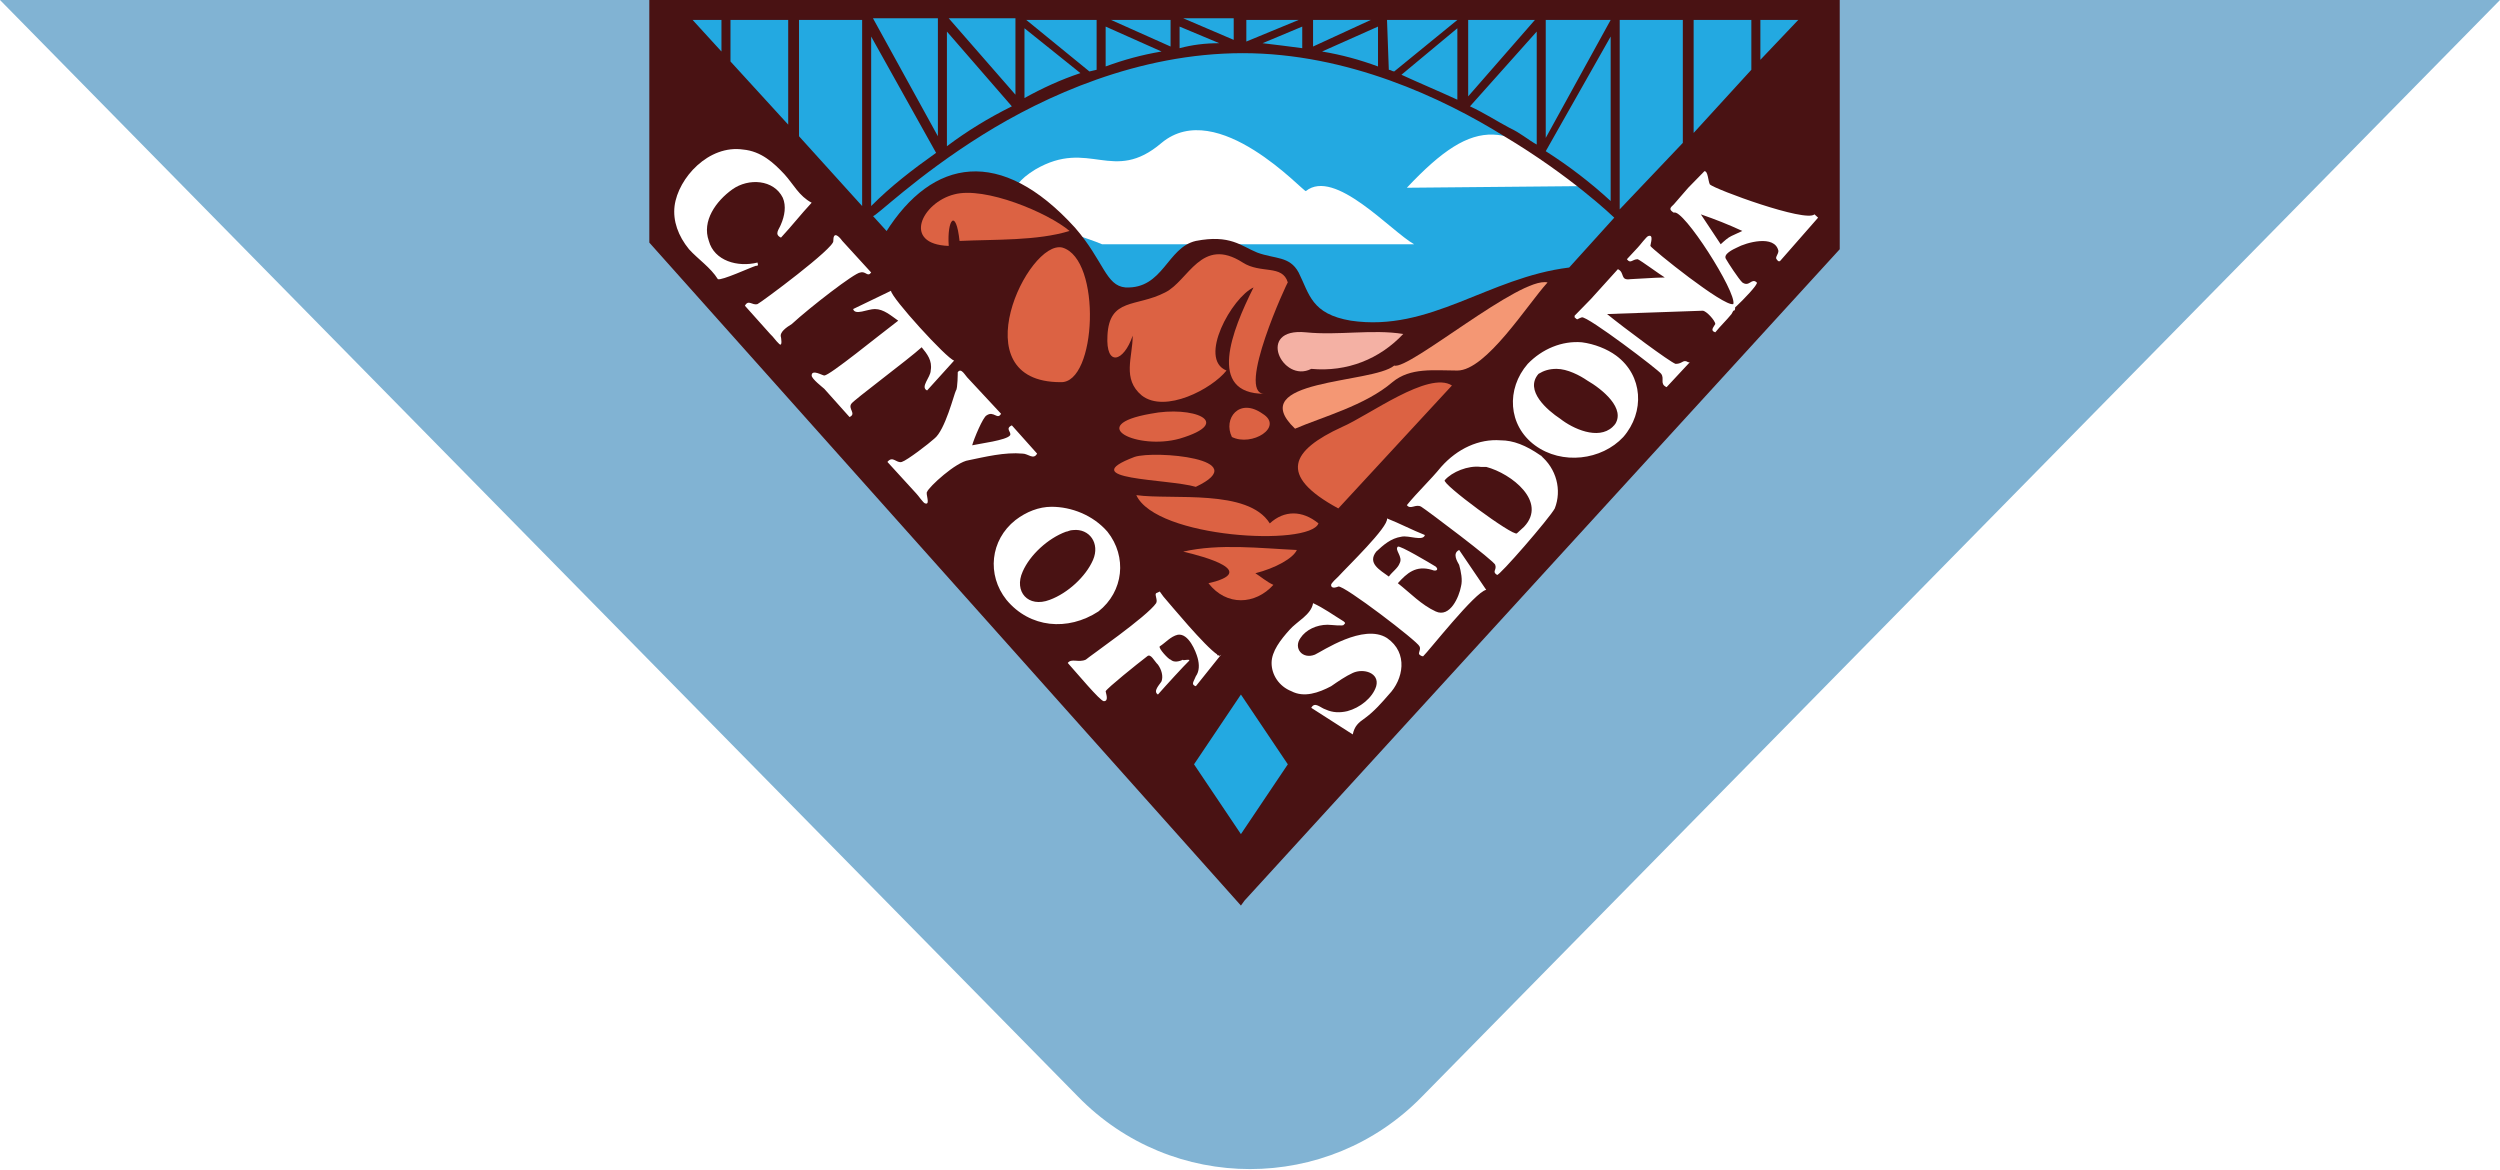
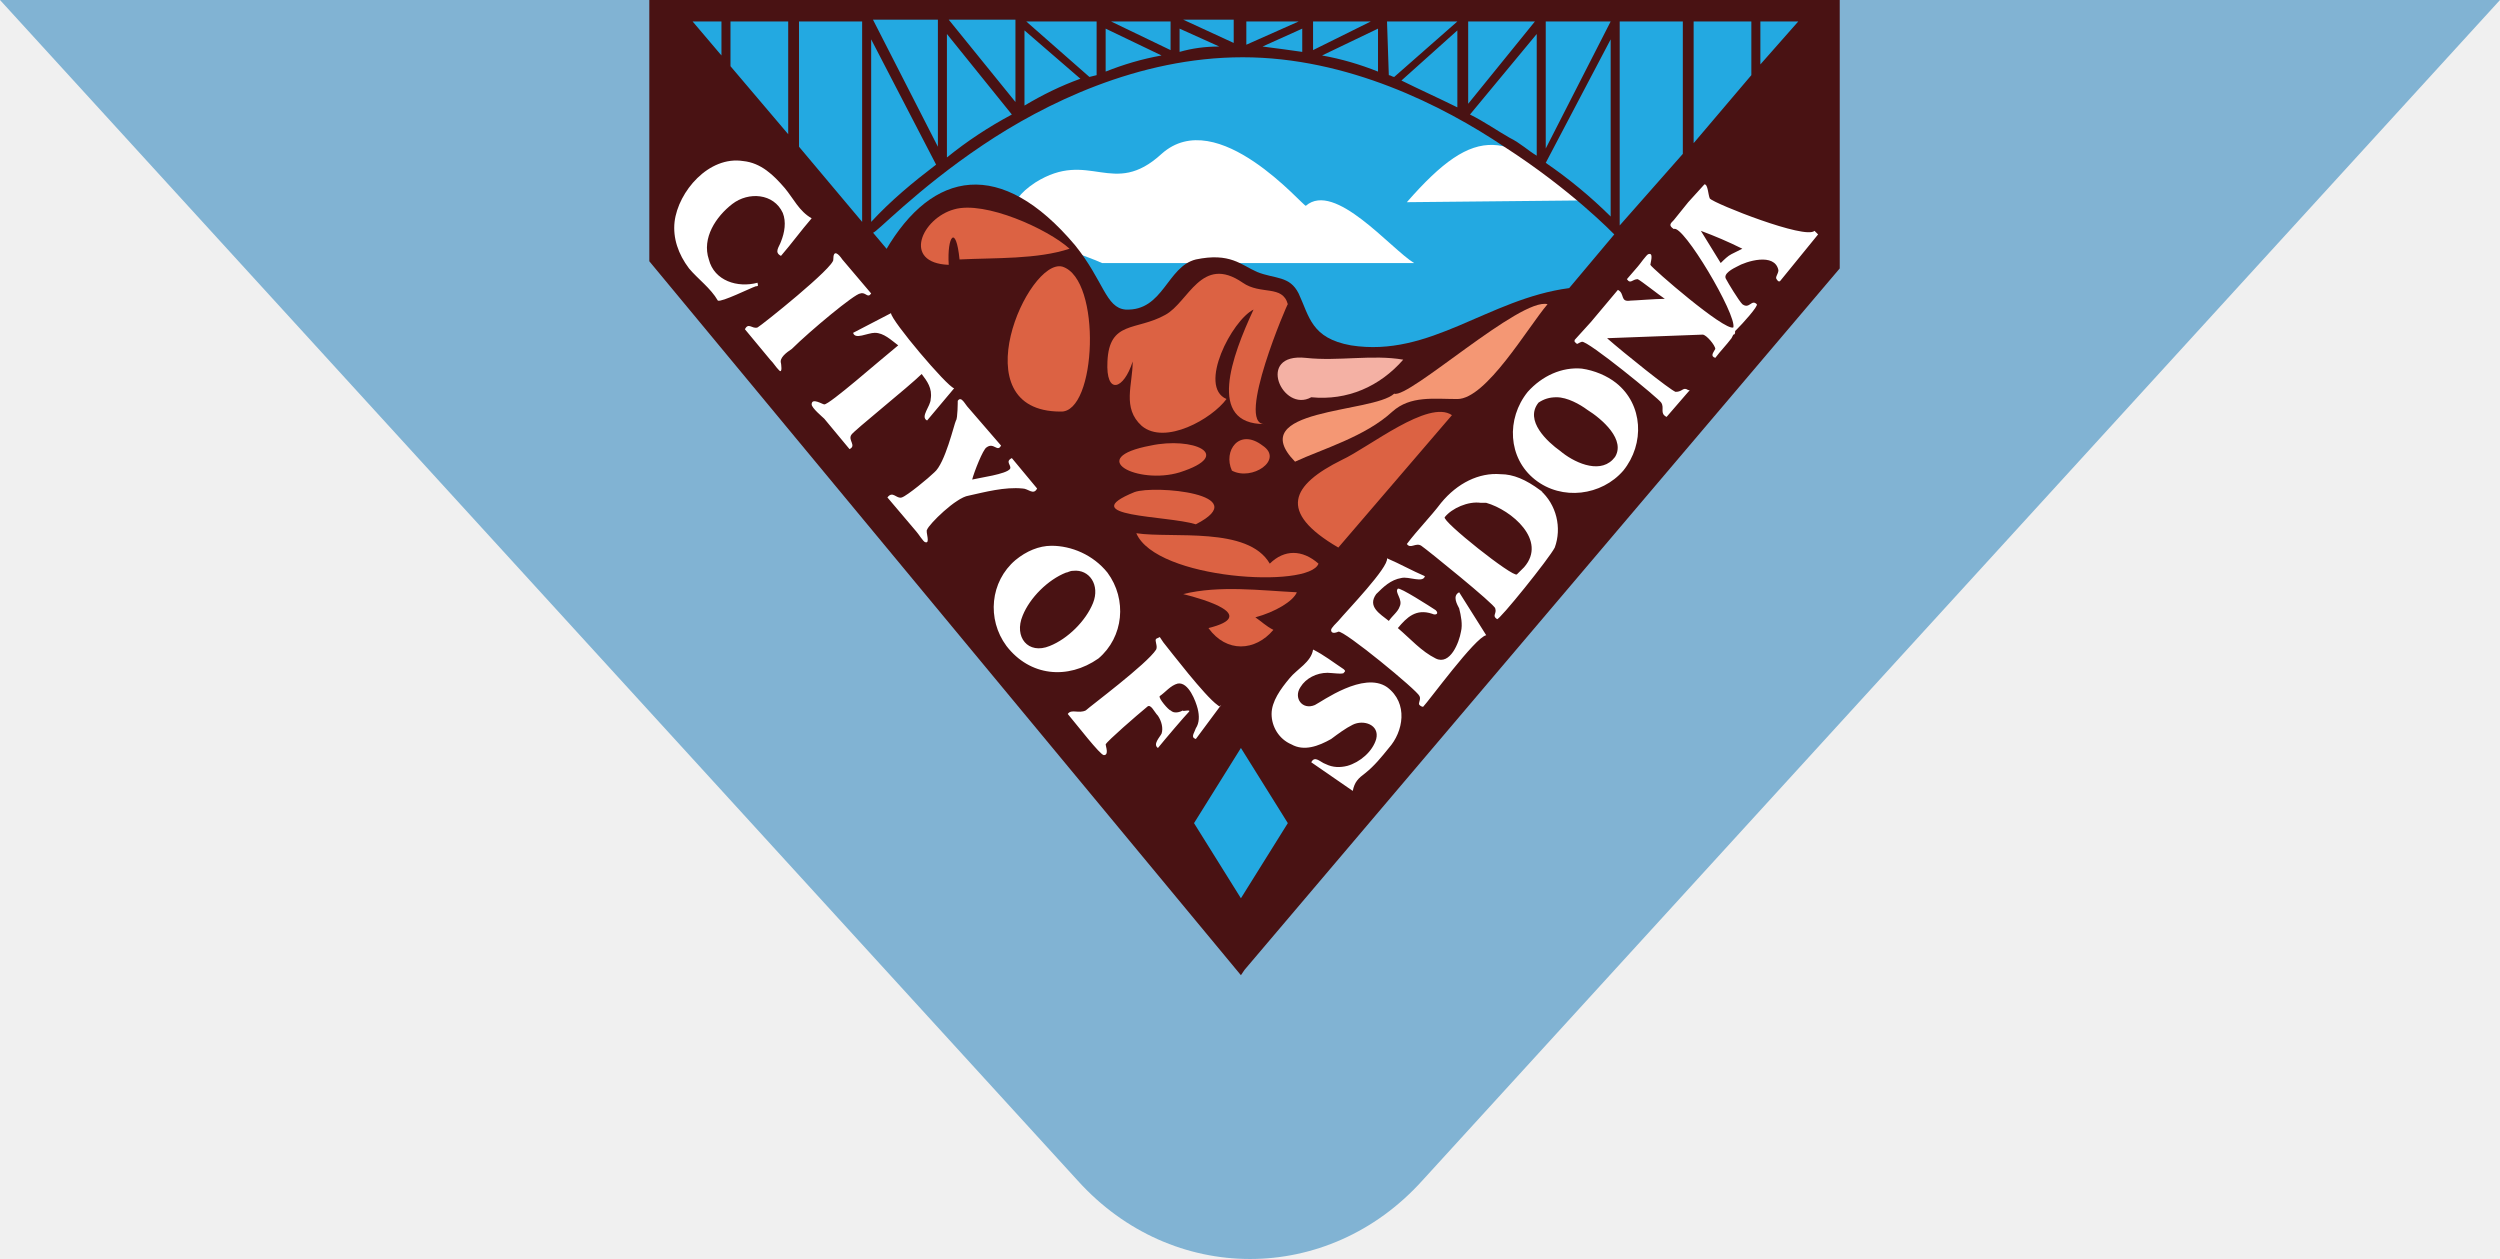
- <svg xmlns="http://www.w3.org/2000/svg" width="139" height="65" viewBox="0 0 139 65" fill="none">
-   <rect width="139" height="65" fill="#E5E5E5" />
-   <g clip-path="url(#clip0_0_1)">
-     <rect width="1280" height="3315" transform="translate(-110)" fill="#F2F2F2" />
-     <g filter="url(#filter0_d_0_1)">
-       <rect x="-70" width="1200" height="3315" fill="white" />
-     </g>
-     <path d="M139 0H0L59.931 60.964C65.169 66.346 73.831 66.346 79.069 60.964L139 0Z" fill="#81B3D3" />
-     <path d="M36.804 0.462L68.995 35.475L101.086 0.647L36.804 0.462Z" fill="#23A9E1" />
-     <path d="M61.273 13.58H78.623C77.319 12.841 74.21 9.331 72.606 10.624C72.505 10.716 67.692 5.358 64.583 7.945C61.875 10.255 60.571 7.668 57.563 9.423C53.953 11.64 59.569 12.841 61.273 13.58ZM88.049 10.347L78.221 10.439C82.132 6.282 83.837 6.744 88.049 10.347Z" fill="white" />
-     <path d="M97.877 3.326V1.109H99.983L97.877 3.326ZM48.537 12.01C48.637 12.102 50.944 9.793 54.654 7.483C58.064 5.358 63.279 2.956 69.095 2.956C74.912 2.956 80.227 5.451 83.636 7.575C87.347 9.793 89.653 12.01 89.754 12.102L87.247 14.874C82.734 15.428 79.525 18.477 75.112 17.83C72.906 17.46 72.806 16.352 72.204 15.151C71.703 14.227 70.9 14.412 69.898 14.042C68.995 13.673 68.393 13.026 66.488 13.396C64.883 13.765 64.683 16.075 62.577 15.982C61.474 15.89 61.373 14.504 59.769 12.657C55.657 8.13 51.846 8.776 49.239 12.934L68.895 34.459L48.537 12.01ZM40.113 1.109V2.864L38.509 1.109H40.113ZM94.166 1.109H97.375V3.88L94.166 7.391V1.109ZM90.055 11.64V1.109H93.565V7.945L90.055 11.64C90.055 11.64 90.155 11.64 90.055 11.64ZM89.553 2.032V11.178C88.45 10.162 87.247 9.238 85.943 8.407L89.553 2.032ZM85.442 1.755V8.037C84.94 7.76 84.539 7.391 83.937 7.114C83.235 6.744 82.533 6.282 81.731 5.913L85.442 1.755ZM81.029 1.571V5.543C80.026 5.081 78.923 4.619 77.92 4.157L81.029 1.571ZM81.631 1.109H85.341L81.631 5.358V1.109ZM85.943 1.109H89.553L85.943 7.668V1.109ZM77.118 1.109H81.029L77.519 3.973C77.419 3.973 77.319 3.88 77.218 3.88L77.118 1.109ZM76.617 1.478V3.695C75.614 3.326 74.611 3.049 73.508 2.864L76.617 1.478ZM72.405 1.478V2.679C71.703 2.587 71.001 2.494 70.198 2.402L72.405 1.478ZM65.585 1.478L67.792 2.402C66.989 2.402 66.287 2.494 65.585 2.679V1.478ZM61.474 1.478L64.582 2.864C63.479 3.049 62.477 3.326 61.474 3.695V1.478ZM65.084 2.587L61.775 1.109H65.084V2.587ZM68.594 2.217L65.786 1.016H68.594V2.217ZM69.296 1.109H72.204L69.296 2.31V1.109ZM73.006 1.109H76.216L73.006 2.587V1.109ZM60.571 3.973L57.061 1.109H60.972V3.88L60.571 3.973ZM56.961 1.571L60.07 4.065C58.967 4.434 57.964 4.896 56.961 5.451V1.571ZM52.649 1.755L56.259 5.913C54.955 6.559 53.752 7.298 52.649 8.13V1.755ZM48.437 2.032L52.047 8.499C50.743 9.423 49.54 10.347 48.437 11.456V2.032ZM52.147 7.575L48.537 1.016H52.147V7.575ZM56.459 5.266L52.749 1.016H56.459V5.266ZM43.824 6.929L40.615 3.418V1.109H43.824V6.929ZM44.425 1.109H47.935V11.456L44.425 7.575V1.109ZM69.296 0H36.102V13.488L68.995 50.349L69.196 50.072L102.289 13.857V0H69.296Z" fill="#491213" />
-     <path d="M66.388 42.496L68.995 38.616L71.603 42.496L68.995 46.377L66.388 42.496Z" fill="#23A9E1" />
-     <path d="M74.411 28.269C71.001 26.422 71.803 25.036 74.611 23.743C76.115 23.096 79.425 20.602 80.728 21.433L74.411 28.269ZM72.104 30.579C70.098 30.487 67.792 30.209 65.786 30.671C66.99 30.948 69.998 31.78 67.19 32.427C68.193 33.72 69.798 33.628 70.8 32.519C70.399 32.334 70.098 32.057 69.798 31.872C70.901 31.595 71.903 31.041 72.104 30.579ZM73.308 29.101C72.405 28.362 71.402 28.362 70.6 29.101C69.396 27.161 65.184 27.807 63.179 27.53C64.282 29.932 72.806 30.394 73.308 29.101ZM66.488 27.068C64.884 26.607 59.669 26.699 63.079 25.405C64.182 25.036 69.798 25.498 66.488 27.068ZM68.494 24.297C67.993 23.281 68.895 22.08 70.199 23.003C71.402 23.743 69.597 24.851 68.494 24.297ZM65.586 24.389C63.279 25.036 60.271 23.65 63.981 23.003C66.288 22.542 68.695 23.465 65.586 24.389C65.485 24.389 65.686 24.389 65.586 24.389ZM62.978 18.662C62.477 20.14 61.474 20.417 61.574 18.662C61.675 16.537 63.179 17.091 64.783 16.259C66.087 15.613 66.789 13.118 69.096 14.597C70.098 15.243 71.302 14.689 71.603 15.705C71.603 15.613 68.695 21.895 70.299 21.895C67.09 21.895 68.494 18.384 69.697 15.982C68.494 16.537 66.588 19.955 68.193 20.602C67.391 21.618 64.783 23.003 63.48 21.987C62.377 21.063 62.978 19.862 62.978 18.662ZM58.967 21.248C53.351 21.248 57.162 13.303 59.067 13.765C61.273 14.412 60.973 21.341 58.967 21.248ZM52.749 13.673C50.142 13.58 51.245 11.271 53.05 10.809C54.755 10.347 58.265 11.825 59.468 12.841C57.663 13.396 55.357 13.303 53.351 13.396C53.151 11.548 52.649 12.195 52.749 13.673Z" fill="#DC6243" />
-     <path d="M72.004 23.835C69.096 21.064 76.316 21.341 77.519 20.325C78.322 20.602 84.539 15.336 86.044 15.705C84.941 16.906 82.634 20.602 81.029 20.602C79.726 20.602 78.422 20.417 77.419 21.248C75.915 22.542 73.508 23.188 72.004 23.835Z" fill="#F49774" />
-     <path d="M72.906 20.509C71.302 21.341 69.797 18.2 72.605 18.477C74.41 18.662 76.316 18.292 78.02 18.569C76.717 19.955 74.912 20.694 72.906 20.509Z" fill="#F4B1A4" />
-     <path d="M51.245 19.308C51.546 19.678 51.847 20.047 51.747 20.602C51.747 20.971 51.145 21.526 51.546 21.71L53.05 20.047C52.649 19.955 49.54 16.537 49.54 16.167L47.434 17.183C47.535 17.553 48.237 17.183 48.638 17.183C49.139 17.183 49.54 17.553 49.941 17.83C48.838 18.662 46.131 20.879 45.83 20.879C45.73 20.879 45.128 20.509 45.128 20.879C45.128 21.064 45.73 21.526 45.83 21.618L47.234 23.188C47.635 23.004 47.134 22.727 47.334 22.449C47.434 22.265 50.543 19.955 51.245 19.308ZM47.836 15.151C48.136 15.059 48.237 15.428 48.437 15.151L46.833 13.396C46.632 13.119 46.331 12.841 46.331 13.396C46.432 13.765 42.32 16.814 42.119 16.906C41.819 16.999 41.618 16.629 41.417 16.999C41.919 17.553 42.32 18.015 42.821 18.569C43.022 18.754 43.122 18.939 43.323 19.123C43.523 19.308 43.423 18.754 43.423 18.754C43.323 18.477 43.724 18.2 44.025 18.015C45.028 17.091 47.535 15.151 47.836 15.151ZM42.119 14.597C41.016 14.874 39.713 14.504 39.412 13.396C39.011 12.287 39.813 11.178 40.715 10.532C41.618 9.885 43.022 9.978 43.523 10.994C43.724 11.456 43.624 12.01 43.423 12.472C43.323 12.749 43.022 13.026 43.423 13.211C44.025 12.564 44.526 11.918 45.128 11.271C44.426 10.901 44.125 10.255 43.624 9.7C43.022 9.054 42.32 8.407 41.317 8.315C39.412 8.037 37.707 9.885 37.506 11.456C37.406 12.287 37.707 13.119 38.309 13.858C38.81 14.412 39.512 14.874 39.913 15.521C40.114 15.613 41.718 14.874 42.019 14.781C42.22 14.781 42.119 14.689 42.119 14.597C42.119 14.597 41.618 14.781 42.119 14.597ZM67.692 36.399C66.99 35.937 65.084 33.628 64.683 33.166L64.483 32.889L64.282 32.981C64.182 33.073 64.382 33.351 64.282 33.535C63.781 34.274 60.572 36.492 60.371 36.676C59.97 36.861 59.569 36.584 59.368 36.861C59.87 37.416 61.173 38.986 61.374 38.986C61.675 38.986 61.474 38.524 61.474 38.432C61.574 38.247 63.179 36.953 63.781 36.492C63.981 36.307 64.182 36.769 64.382 36.953C64.583 37.231 64.683 37.6 64.583 37.877C64.483 38.062 64.082 38.432 64.382 38.616C64.784 38.154 65.887 36.953 66.087 36.769C66.288 36.584 65.686 36.769 65.786 36.676C65.586 36.769 65.285 36.861 65.084 36.676C64.984 36.676 64.382 36.03 64.483 35.937C64.784 35.753 65.084 35.383 65.486 35.291C66.087 35.198 66.488 36.215 66.589 36.584C66.689 36.953 66.689 37.323 66.488 37.6C66.388 37.877 66.188 38.062 66.488 38.154L67.892 36.399C67.892 36.492 67.792 36.492 67.692 36.399C67.792 36.492 67.591 36.399 67.692 36.399ZM58.466 28.177C57.764 28.177 57.062 28.454 56.46 28.916C55.056 30.025 54.855 31.965 55.959 33.351C57.262 34.921 59.368 35.106 61.073 33.997C62.477 32.889 62.678 30.949 61.574 29.563C60.772 28.639 59.569 28.177 58.466 28.177ZM59.669 29.471C60.572 29.378 61.173 30.209 60.772 31.133C60.371 32.057 59.368 32.981 58.365 33.351C57.162 33.812 56.36 32.889 56.861 31.78C57.262 30.856 58.265 29.932 59.268 29.563C59.368 29.563 59.468 29.471 59.669 29.471ZM56.861 25.221C57.162 25.221 57.463 25.59 57.663 25.221L56.259 23.65C55.858 23.835 56.259 24.02 56.159 24.205C55.959 24.482 54.454 24.666 54.053 24.759C54.153 24.389 54.655 23.188 54.855 23.096C55.257 22.819 55.457 23.373 55.658 23.004L53.853 21.064C53.652 20.879 53.451 20.417 53.251 20.694C53.251 20.694 53.251 21.618 53.151 21.71C53.05 21.895 52.549 23.927 51.947 24.389C51.646 24.666 50.443 25.59 50.142 25.683C49.841 25.775 49.641 25.313 49.34 25.683L50.944 27.438C51.045 27.53 51.346 27.992 51.446 27.992C51.747 28.085 51.446 27.438 51.546 27.346C51.646 27.069 53.151 25.683 53.853 25.59C54.755 25.406 55.858 25.128 56.861 25.221C56.66 25.221 57.062 25.221 56.861 25.221ZM81.13 31.41C81.23 31.78 81.33 32.242 81.23 32.611C81.13 33.166 80.628 34.367 79.826 33.997C79.024 33.628 78.422 32.981 77.72 32.427C78.222 31.872 78.723 31.41 79.626 31.688C79.826 31.78 80.027 31.688 79.826 31.503C79.525 31.318 77.82 30.302 77.72 30.394C77.52 30.579 78.021 30.949 77.82 31.318C77.72 31.595 77.419 31.78 77.219 32.057C76.717 31.688 76.015 31.318 76.517 30.672C76.918 30.302 77.319 29.932 77.921 29.84C78.322 29.748 79.124 30.117 79.224 29.748C78.522 29.471 77.82 29.101 77.118 28.824C77.219 29.286 74.912 31.503 74.411 32.057C74.311 32.15 74.01 32.427 74.01 32.519C74.01 32.796 74.411 32.611 74.411 32.611C74.712 32.519 78.823 35.66 78.924 35.937C79.024 36.122 78.823 36.307 78.924 36.399C78.924 36.399 79.024 36.492 79.124 36.492C79.425 36.215 82.032 32.889 82.634 32.796C82.133 32.057 81.631 31.318 81.13 30.579C80.729 30.764 81.029 31.226 81.13 31.41ZM77.118 35.475C75.815 34.644 73.508 36.215 73.107 36.399C72.405 36.676 71.904 36.03 72.305 35.475C72.606 35.014 73.207 34.736 73.809 34.736C74.01 34.736 74.712 34.829 74.712 34.736C74.812 34.644 74.812 34.644 74.712 34.552C74.11 34.182 73.609 33.812 73.007 33.535C72.906 34.182 72.104 34.552 71.703 35.014C71.202 35.568 70.7 36.215 70.7 36.861C70.7 37.508 71.101 38.154 71.803 38.432C72.505 38.801 73.308 38.524 74.01 38.154C74.411 37.877 74.812 37.6 75.213 37.416C75.815 37.138 76.717 37.416 76.517 38.154C76.316 38.801 75.614 39.355 74.912 39.54C74.511 39.633 74.11 39.633 73.709 39.448C73.408 39.355 73.107 38.986 72.906 39.355L75.213 40.834C75.313 40.372 75.514 40.187 75.915 39.91C76.416 39.54 76.818 39.078 77.219 38.616C78.021 37.785 78.322 36.307 77.118 35.475ZM94.768 9.516C94.768 9.608 94.768 9.608 94.768 9.516L93.866 10.439L93.064 11.363C92.863 11.548 92.763 11.64 93.064 11.825C93.565 11.548 96.573 16.26 96.373 16.906C95.871 17.091 91.86 13.858 91.76 13.673C91.76 13.581 91.96 13.026 91.66 13.119C91.559 13.119 91.158 13.673 91.058 13.765L90.456 14.412C90.657 14.689 90.757 14.412 91.058 14.412C91.258 14.504 92.261 15.243 92.562 15.428C92.061 15.428 90.857 15.521 90.657 15.521C90.055 15.613 90.356 15.151 89.955 14.966L88.451 16.629L87.548 17.553C87.548 17.553 87.548 17.553 87.548 17.645C87.749 17.83 87.648 17.738 87.949 17.645C88.25 17.553 92.261 20.602 92.362 20.786C92.562 21.064 92.261 21.341 92.662 21.526L93.866 20.232C93.966 20.14 93.966 20.14 93.866 20.14C93.565 19.955 93.565 20.232 93.164 20.232C92.863 20.14 90.256 18.2 89.353 17.461L94.668 17.276C94.869 17.276 95.37 17.83 95.37 18.015C95.27 18.2 95.069 18.384 95.37 18.477C95.671 18.107 95.972 17.83 96.273 17.461L96.373 17.276C96.473 17.276 96.473 17.183 96.473 17.091L96.573 16.999C96.874 16.721 97.777 15.798 97.677 15.705C97.376 15.428 97.275 15.982 96.874 15.705C96.674 15.521 96.072 14.597 95.972 14.412C95.771 14.135 96.373 13.858 96.573 13.765C97.075 13.488 98.679 13.026 98.88 13.95C98.88 14.135 98.679 14.319 98.78 14.412C98.78 14.412 98.88 14.597 98.98 14.504L101.086 12.102C100.986 12.01 100.986 12.01 100.886 11.918C100.384 12.38 95.37 10.532 95.069 10.255C94.969 10.07 94.969 9.516 94.768 9.516ZM94.568 11.918C95.37 12.195 96.072 12.472 96.874 12.841C96.674 12.934 96.473 13.026 96.273 13.119C96.072 13.211 95.871 13.396 95.671 13.581L94.568 11.918ZM87.949 19.031C86.846 18.939 85.743 19.401 84.941 20.232C83.737 21.618 83.837 23.65 85.342 24.759C86.846 25.867 89.052 25.59 90.256 24.297C91.459 22.911 91.359 20.879 89.855 19.77C89.353 19.401 88.651 19.123 87.949 19.031ZM86.545 20.509C87.147 20.509 87.849 20.879 88.25 21.156C89.052 21.618 90.456 22.727 89.754 23.65C89.754 23.558 89.855 23.558 89.654 23.743C88.852 24.482 87.448 23.835 86.746 23.281C86.044 22.819 84.74 21.71 85.542 20.786C85.843 20.602 86.144 20.509 86.545 20.509ZM83.436 24.482C82.233 24.389 81.029 24.944 80.127 25.96C79.525 26.699 78.823 27.346 78.222 28.085C78.422 28.362 78.723 27.992 79.024 28.177C79.325 28.362 83.135 31.226 83.135 31.41C83.236 31.688 82.935 31.78 83.236 31.965C83.336 32.057 86.144 28.824 86.445 28.27C86.846 27.253 86.545 26.052 85.642 25.313C85.743 25.406 85.843 25.406 85.642 25.313C84.84 24.759 84.138 24.482 83.436 24.482ZM82.333 25.96C82.433 25.96 82.534 25.96 82.634 25.96C84.038 26.329 86.044 27.9 84.74 29.286C84.539 29.471 84.74 29.286 84.339 29.655C84.138 29.84 80.127 26.884 80.328 26.699C80.729 26.237 81.631 25.867 82.333 25.96Z" fill="white" />
-   </g>
-   <defs>
-     <filter id="filter0_d_0_1" x="-85" y="-15" width="1230" height="3345" filterUnits="userSpaceOnUse" color-interpolation-filters="sRGB">
-       <feFlood flood-opacity="0" result="BackgroundImageFix" />
-       <feColorMatrix in="SourceAlpha" type="matrix" values="0 0 0 0 0 0 0 0 0 0 0 0 0 0 0 0 0 0 127 0" result="hardAlpha" />
-       <feOffset />
-       <feGaussianBlur stdDeviation="7.5" />
-       <feColorMatrix type="matrix" values="0 0 0 0 0 0 0 0 0 0 0 0 0 0 0 0 0 0 0.2 0" />
-       <feBlend mode="normal" in2="BackgroundImageFix" result="effect1_dropShadow_0_1" />
-       <feBlend mode="normal" in="SourceGraphic" in2="effect1_dropShadow_0_1" result="shape" />
-     </filter>
-     <clipPath id="clip0_0_1">
-       <rect width="1280" height="3315" fill="white" transform="translate(-110)" />
-     </clipPath>
-   </defs>
+ <svg xmlns="http://www.w3.org/2000/svg" width="139" height="70" viewBox="0 0 139 70" fill="none">
+   <path d="M139 0H0L59.931 65.653C65.169 71.449 73.831 71.449 79.069 65.653L139 0Z" fill="#81B3D3" />
+   <path d="M36.804 0.497L68.995 38.204L101.086 0.696L36.804 0.497Z" fill="#23A9E1" />
+   <path d="M61.273 14.625H78.623C77.319 13.829 74.21 10.048 72.606 11.441C72.505 11.541 67.692 5.77 64.583 8.556C61.875 11.043 60.571 8.258 57.563 10.148C53.953 12.536 59.569 13.829 61.273 14.625ZM88.049 11.143L78.221 11.242C82.132 6.765 83.837 7.263 88.049 11.143Z" fill="white" />
+   <path d="M97.877 3.582V1.194H99.983L97.877 3.582ZM48.537 12.934C48.637 13.033 50.944 10.546 54.654 8.059C58.064 5.77 63.279 3.184 69.095 3.184C74.912 3.184 80.227 5.87 83.636 8.158C87.347 10.546 89.653 12.934 89.754 13.033L87.247 16.018C82.734 16.615 79.525 19.898 75.112 19.202C72.906 18.804 72.806 17.61 72.204 16.316C71.703 15.322 70.9 15.521 69.898 15.123C68.995 14.725 68.393 14.028 66.488 14.426C64.883 14.824 64.683 17.311 62.577 17.212C61.474 17.112 61.373 15.62 59.769 13.63C55.657 8.755 51.846 9.452 49.239 13.929L68.895 37.11L48.537 12.934ZM40.113 1.194V3.084L38.509 1.194H40.113ZM94.166 1.194H97.375V4.179L94.166 7.959V1.194ZM90.055 12.536V1.194H93.565V8.556L90.055 12.536C90.155 12.536 90.055 12.536 90.055 12.536ZM89.553 2.189V12.038C88.45 10.944 87.247 9.949 85.943 9.054L89.553 2.189ZM85.442 1.89V8.656C84.94 8.357 84.539 7.959 83.937 7.661C83.235 7.263 82.533 6.765 81.731 6.367L85.442 1.89ZM81.029 1.691V5.969C80.026 5.472 78.923 4.974 77.92 4.477L81.029 1.691ZM81.631 1.194H85.341L81.631 5.77V1.194ZM85.943 1.194H89.553L85.943 8.258V1.194ZM77.118 1.194H81.029L77.519 4.278C77.419 4.278 77.319 4.179 77.218 4.179L77.118 1.194ZM76.617 1.592V3.98C75.614 3.582 74.611 3.283 73.508 3.084L76.617 1.592ZM72.405 1.592V2.885C71.703 2.786 71.001 2.686 70.198 2.587L72.405 1.592ZM65.585 1.592L67.792 2.587C66.989 2.587 66.287 2.686 65.585 2.885V1.592ZM61.474 1.592L64.582 3.084C63.479 3.283 62.477 3.582 61.474 3.98V1.592ZM65.084 2.786L61.775 1.194H65.084V2.786ZM68.594 2.388L65.786 1.094H68.594V2.388ZM69.296 1.194H72.204L69.296 2.487V1.194ZM73.006 1.194H76.216L73.006 2.786V1.194ZM60.571 4.278L57.061 1.194H60.972V4.179L60.571 4.278ZM56.961 1.691L60.07 4.378C58.967 4.776 57.964 5.273 56.961 5.87V1.691ZM52.649 1.89L56.259 6.367C54.955 7.064 53.752 7.86 52.649 8.755V1.89ZM48.437 2.189L52.047 9.153C50.743 10.148 49.54 11.143 48.437 12.337V2.189ZM52.147 8.158L48.537 1.094H52.147V8.158ZM56.459 5.671L52.749 1.094H56.459V5.671ZM43.824 7.462L40.615 3.681V1.194H43.824V7.462ZM44.425 1.194H47.935V12.337L44.425 8.158V1.194ZM69.296 0H36.102V14.526L68.995 54.222L69.196 53.924L102.289 14.924V0H69.296Z" fill="#491213" />
+   <path d="M66.388 45.766L68.995 41.587L71.603 45.766L68.995 49.944L66.388 45.766Z" fill="#23A9E1" />
+   <path d="M74.411 30.444C71.001 28.454 71.803 26.962 74.611 25.569C76.115 24.872 79.425 22.186 80.728 23.082L74.411 30.444ZM72.104 32.931C70.098 32.832 67.792 32.533 65.786 33.031C66.99 33.329 69.998 34.224 67.19 34.921C68.193 36.314 69.798 36.214 70.8 35.02C70.399 34.822 70.098 34.523 69.798 34.324C70.901 34.026 71.903 33.429 72.104 32.931ZM73.308 31.339C72.405 30.543 71.402 30.543 70.6 31.339C69.396 29.25 65.184 29.947 63.179 29.648C64.282 32.235 72.806 32.732 73.308 31.339ZM66.488 29.151C64.884 28.653 59.669 28.753 63.079 27.36C64.182 26.962 69.798 27.459 66.488 29.151ZM68.494 26.166C67.993 25.072 68.895 23.778 70.199 24.773C71.402 25.569 69.597 26.763 68.494 26.166ZM65.586 26.265C63.279 26.962 60.271 25.469 63.981 24.773C66.288 24.276 68.695 25.27 65.586 26.265C65.686 26.265 65.485 26.265 65.586 26.265ZM62.978 20.097C62.477 21.689 61.474 21.987 61.574 20.097C61.675 17.809 63.179 18.406 64.783 17.51C66.087 16.814 66.789 14.128 69.096 15.719C70.098 16.416 71.302 15.819 71.603 16.913C71.603 16.814 68.695 23.579 70.299 23.579C67.09 23.579 68.494 19.799 69.697 17.212C68.494 17.809 66.588 21.49 68.193 22.186C67.391 23.281 64.783 24.773 63.48 23.679C62.377 22.684 62.978 21.39 62.978 20.097ZM58.967 22.883C53.351 22.883 57.162 14.326 59.067 14.824C61.273 15.52 60.973 22.982 58.967 22.883ZM52.749 14.725C50.142 14.625 51.245 12.138 53.05 11.64C54.755 11.143 58.265 12.735 59.468 13.829C57.663 14.426 55.357 14.326 53.351 14.426C53.151 12.436 52.649 13.133 52.749 14.725Z" fill="#DC6243" />
+   <path d="M72.004 25.669C69.096 22.684 76.316 22.982 77.519 21.888C78.322 22.186 84.539 16.515 86.044 16.913C84.941 18.207 82.634 22.186 81.029 22.186C79.726 22.186 78.422 21.987 77.419 22.883C75.915 24.276 73.508 24.972 72.004 25.669Z" fill="#F49774" />
+   <path d="M72.906 22.087C71.302 22.982 69.797 19.6 72.605 19.898C74.41 20.097 76.316 19.699 78.02 19.997C76.717 21.49 74.912 22.286 72.906 22.087Z" fill="#F4B1A4" />
+   <path d="M51.245 20.794C51.546 21.192 51.847 21.589 51.747 22.186C51.747 22.584 51.145 23.181 51.546 23.38L53.05 21.589C52.649 21.49 49.54 17.809 49.54 17.411L47.434 18.505C47.535 18.903 48.237 18.505 48.638 18.505C49.139 18.505 49.54 18.903 49.941 19.202C48.838 20.097 46.131 22.485 45.83 22.485C45.73 22.485 45.128 22.087 45.128 22.485C45.128 22.684 45.73 23.181 45.83 23.281L47.234 24.972C47.635 24.773 47.134 24.475 47.334 24.176C47.434 23.977 50.543 21.49 51.245 20.794ZM47.836 16.317C48.136 16.217 48.237 16.615 48.437 16.317L46.833 14.426C46.632 14.128 46.331 13.829 46.331 14.426C46.432 14.824 42.32 18.107 42.119 18.207C41.819 18.306 41.618 17.908 41.417 18.306C41.919 18.903 42.32 19.401 42.821 19.998C43.022 20.197 43.122 20.396 43.323 20.595C43.523 20.794 43.423 20.197 43.423 20.197C43.323 19.898 43.724 19.6 44.025 19.401C45.028 18.406 47.535 16.317 47.836 16.317ZM42.119 15.72C41.016 16.018 39.713 15.62 39.412 14.426C39.011 13.232 39.813 12.038 40.715 11.342C41.618 10.646 43.022 10.745 43.523 11.839C43.724 12.337 43.624 12.934 43.423 13.431C43.323 13.73 43.022 14.028 43.423 14.227C44.025 13.531 44.526 12.834 45.128 12.138C44.426 11.74 44.125 11.043 43.624 10.447C43.022 9.75 42.32 9.054 41.317 8.954C39.412 8.656 37.707 10.646 37.506 12.337C37.406 13.232 37.707 14.128 38.309 14.924C38.81 15.521 39.512 16.018 39.913 16.714C40.114 16.814 41.718 16.018 42.019 15.918C42.22 15.918 42.119 15.819 42.119 15.72C41.618 15.918 42.119 15.72 42.119 15.72ZM67.692 39.199C66.99 38.702 65.084 36.215 64.683 35.717L64.483 35.419L64.282 35.518C64.182 35.617 64.382 35.916 64.282 36.115C63.781 36.911 60.572 39.299 60.371 39.498C59.97 39.697 59.569 39.398 59.368 39.697C59.87 40.294 61.173 41.985 61.374 41.985C61.675 41.985 61.474 41.487 61.474 41.388C61.574 41.189 63.179 39.796 63.781 39.299C63.981 39.1 64.182 39.597 64.382 39.796C64.583 40.095 64.683 40.492 64.583 40.791C64.483 40.99 64.082 41.388 64.382 41.587C64.784 41.09 65.887 39.796 66.087 39.597C66.288 39.398 65.686 39.597 65.786 39.498C65.586 39.597 65.285 39.697 65.084 39.498C64.984 39.498 64.382 38.801 64.483 38.702C64.784 38.503 65.084 38.105 65.486 38.005C66.087 37.906 66.488 39 66.589 39.398C66.689 39.796 66.689 40.194 66.488 40.492C66.388 40.791 66.188 40.99 66.488 41.09L67.892 39.199C67.892 39.299 67.792 39.299 67.692 39.199C67.591 39.199 67.792 39.299 67.692 39.199ZM58.466 30.345C57.764 30.345 57.062 30.643 56.46 31.14C55.056 32.334 54.855 34.424 55.959 35.916C57.262 37.607 59.368 37.806 61.073 36.612C62.477 35.419 62.678 33.329 61.574 31.837C60.772 30.842 59.569 30.345 58.466 30.345ZM59.669 31.737C60.572 31.638 61.173 32.533 60.772 33.528C60.371 34.523 59.368 35.518 58.365 35.916C57.162 36.413 56.36 35.419 56.861 34.225C57.262 33.23 58.265 32.235 59.268 31.837C59.368 31.837 59.468 31.737 59.669 31.737ZM56.861 27.161C57.162 27.161 57.463 27.559 57.663 27.161L56.259 25.47C55.858 25.669 56.259 25.867 56.159 26.067C55.959 26.365 54.454 26.564 54.053 26.663C54.153 26.265 54.655 24.972 54.855 24.873C55.257 24.574 55.457 25.171 55.658 24.773L53.853 22.684C53.652 22.485 53.451 21.987 53.251 22.286C53.251 22.286 53.251 23.281 53.151 23.38C53.05 23.579 52.549 25.768 51.947 26.265C51.646 26.564 50.443 27.559 50.142 27.658C49.841 27.758 49.641 27.26 49.34 27.658L50.944 29.549C51.045 29.648 51.346 30.146 51.446 30.146C51.747 30.245 51.446 29.549 51.546 29.449C51.646 29.151 53.151 27.658 53.853 27.559C54.755 27.36 55.858 27.061 56.861 27.161C57.062 27.161 56.66 27.161 56.861 27.161ZM81.13 33.827C81.23 34.225 81.33 34.722 81.23 35.12C81.13 35.717 80.628 37.01 79.826 36.612C79.024 36.215 78.422 35.518 77.72 34.921C78.222 34.324 78.723 33.827 79.626 34.125C79.826 34.225 80.027 34.125 79.826 33.926C79.525 33.727 77.82 32.633 77.72 32.732C77.52 32.931 78.021 33.329 77.82 33.727C77.72 34.026 77.419 34.225 77.219 34.523C76.717 34.125 76.015 33.727 76.517 33.031C76.918 32.633 77.319 32.235 77.921 32.135C78.322 32.036 79.124 32.434 79.224 32.036C78.522 31.737 77.82 31.34 77.118 31.041C77.219 31.538 74.912 33.926 74.411 34.523C74.311 34.623 74.01 34.921 74.01 35.021C74.01 35.319 74.411 35.12 74.411 35.12C74.712 35.021 78.823 38.403 78.924 38.702C79.024 38.901 78.823 39.1 78.924 39.199C78.924 39.199 79.024 39.299 79.124 39.299C79.425 39 82.032 35.419 82.634 35.319C82.133 34.523 81.631 33.727 81.13 32.931C80.729 33.13 81.029 33.628 81.13 33.827ZM77.118 38.204C75.815 37.309 73.508 39 73.107 39.199C72.405 39.498 71.904 38.801 72.305 38.204C72.606 37.707 73.207 37.408 73.809 37.408C74.01 37.408 74.712 37.508 74.712 37.408C74.812 37.309 74.812 37.309 74.712 37.209C74.11 36.811 73.609 36.413 73.007 36.115C72.906 36.811 72.104 37.209 71.703 37.707C71.202 38.304 70.7 39 70.7 39.697C70.7 40.393 71.101 41.09 71.803 41.388C72.505 41.786 73.308 41.487 74.01 41.09C74.411 40.791 74.812 40.492 75.213 40.294C75.815 39.995 76.717 40.294 76.517 41.09C76.316 41.786 75.614 42.383 74.912 42.582C74.511 42.681 74.11 42.681 73.709 42.482C73.408 42.383 73.107 41.985 72.906 42.383L75.213 43.975C75.313 43.477 75.514 43.278 75.915 42.98C76.416 42.582 76.818 42.084 77.219 41.587C78.021 40.691 78.322 39.1 77.118 38.204ZM94.768 10.248C94.768 10.347 94.768 10.347 94.768 10.248L93.866 11.242L93.064 12.237C92.863 12.436 92.763 12.536 93.064 12.735C93.565 12.436 96.573 17.51 96.373 18.207C95.871 18.406 91.86 14.924 91.76 14.725C91.76 14.625 91.96 14.028 91.66 14.128C91.559 14.128 91.158 14.725 91.058 14.824L90.456 15.521C90.657 15.819 90.757 15.521 91.058 15.521C91.258 15.62 92.261 16.416 92.562 16.615C92.061 16.615 90.857 16.714 90.657 16.714C90.055 16.814 90.356 16.317 89.955 16.117L88.451 17.908L87.548 18.903C87.548 18.903 87.548 18.903 87.548 19.003C87.749 19.202 87.648 19.102 87.949 19.003C88.25 18.903 92.261 22.186 92.362 22.385C92.562 22.684 92.261 22.982 92.662 23.181L93.866 21.788C93.966 21.689 93.966 21.689 93.866 21.689C93.565 21.49 93.565 21.788 93.164 21.788C92.863 21.689 90.256 19.6 89.353 18.804L94.668 18.605C94.869 18.605 95.37 19.202 95.37 19.401C95.27 19.6 95.069 19.799 95.37 19.898C95.671 19.5 95.972 19.202 96.273 18.804L96.373 18.605C96.473 18.605 96.473 18.505 96.473 18.406L96.573 18.306C96.874 18.008 97.777 17.013 97.677 16.913C97.376 16.615 97.275 17.212 96.874 16.913C96.674 16.714 96.072 15.72 95.972 15.521C95.771 15.222 96.373 14.924 96.573 14.824C97.075 14.526 98.679 14.028 98.88 15.023C98.88 15.222 98.679 15.421 98.78 15.521C98.78 15.521 98.88 15.72 98.98 15.62L101.086 13.033C100.986 12.934 100.986 12.934 100.886 12.834C100.384 13.332 95.37 11.342 95.069 11.043C94.969 10.845 94.969 10.248 94.768 10.248ZM94.568 12.834C95.37 13.133 96.072 13.431 96.874 13.829C96.674 13.929 96.473 14.028 96.273 14.128C96.072 14.227 95.871 14.426 95.671 14.625L94.568 12.834ZM87.949 20.495C86.846 20.396 85.743 20.893 84.941 21.788C83.737 23.281 83.837 25.47 85.342 26.663C86.846 27.857 89.052 27.559 90.256 26.166C91.459 24.674 91.359 22.485 89.855 21.291C89.353 20.893 88.651 20.595 87.949 20.495ZM86.545 22.087C87.147 22.087 87.849 22.485 88.25 22.783C89.052 23.281 90.456 24.475 89.754 25.47C89.754 25.37 89.855 25.37 89.654 25.569C88.852 26.365 87.448 25.669 86.746 25.072C86.044 24.574 84.74 23.38 85.542 22.385C85.843 22.186 86.144 22.087 86.545 22.087ZM83.436 26.365C82.233 26.265 81.029 26.862 80.127 27.957C79.525 28.753 78.823 29.449 78.222 30.245C78.422 30.544 78.723 30.146 79.024 30.345C79.325 30.544 83.135 33.628 83.135 33.827C83.236 34.125 82.935 34.225 83.236 34.424C83.336 34.523 86.144 31.041 86.445 30.444C86.846 29.35 86.545 28.056 85.642 27.26C85.743 27.36 85.843 27.36 85.642 27.26C84.84 26.663 84.138 26.365 83.436 26.365ZM82.333 27.957C82.433 27.957 82.534 27.957 82.634 27.957C84.038 28.355 86.044 30.046 84.74 31.538C84.539 31.737 84.74 31.538 84.339 31.936C84.138 32.135 80.127 28.952 80.328 28.753C80.729 28.255 81.631 27.857 82.333 27.957Z" fill="white" />
</svg>
